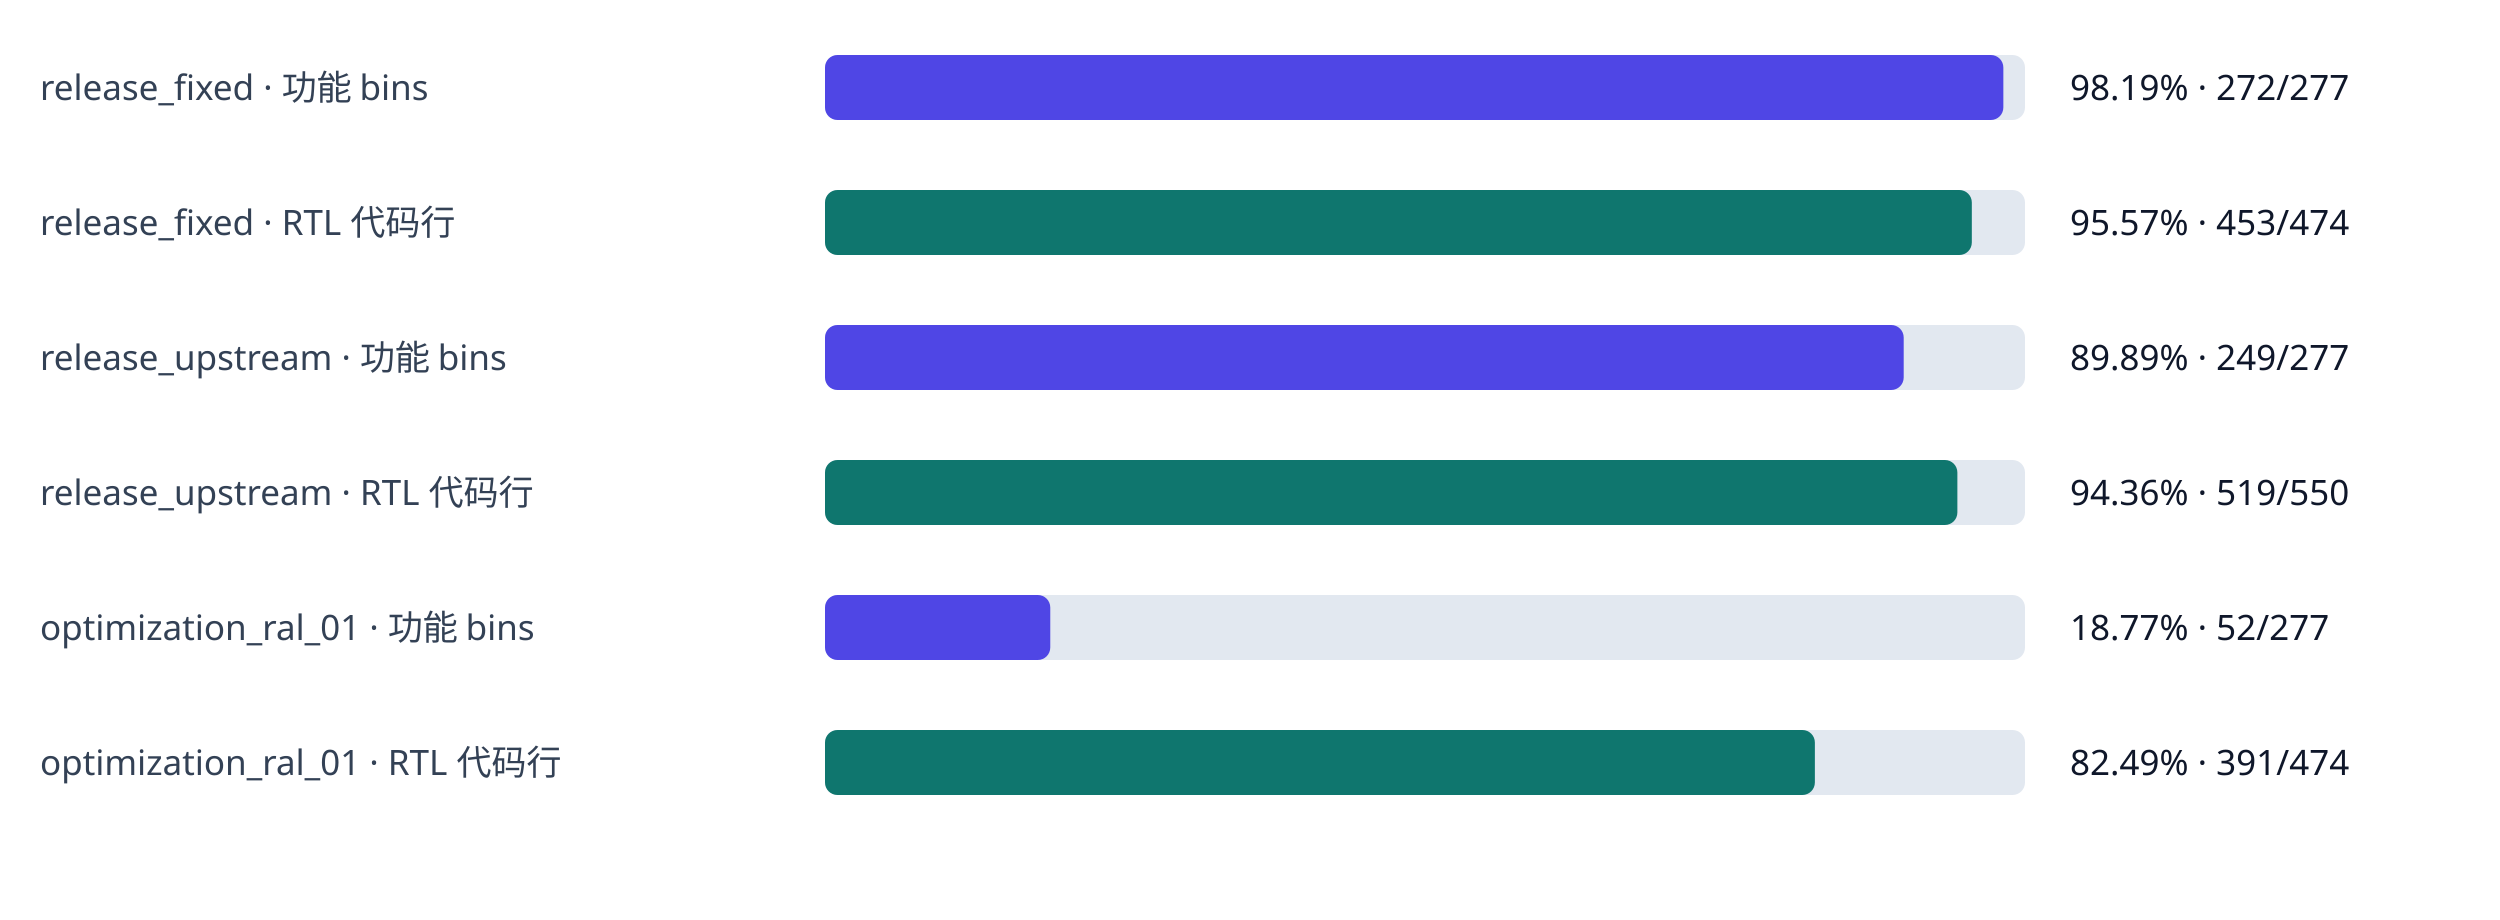
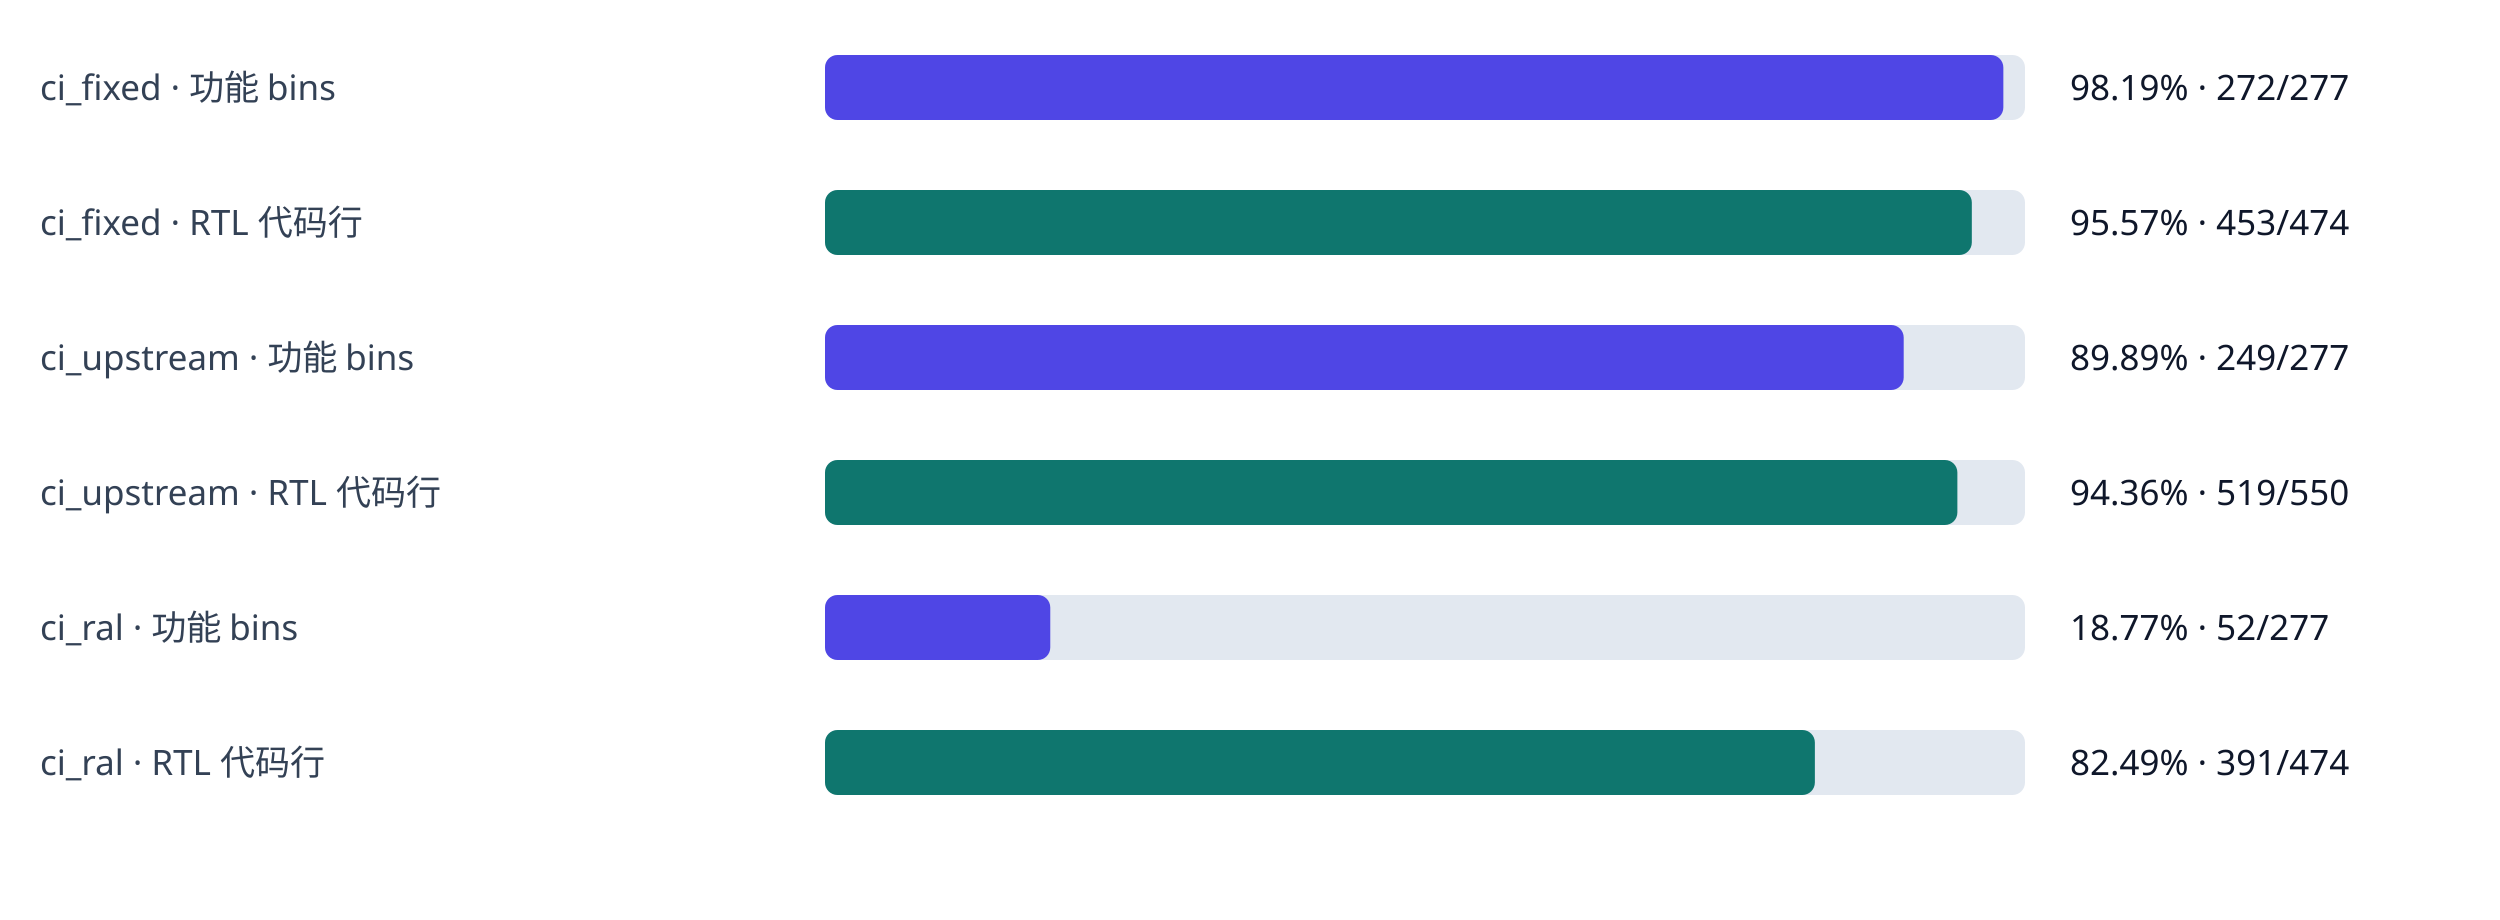
<svg xmlns="http://www.w3.org/2000/svg" width="1000" height="368" viewBox="0 0 1000 368" role="img" aria-label="实测覆盖率，功能 bins 与代码行分开显示">
  <rect width="100%" height="100%" fill="#ffffff" />
-   <text x="16" y="40" font-family="sans-serif" font-size="14" fill="#334155">release_fixed · 功能 bins</text>
+   <text x="16" y="40" font-family="sans-serif" font-size="14" fill="#334155">ci_fixed · 功能 bins</text>
  <rect x="330" y="22" width="480" height="26" rx="5" fill="#e2e8f0" />
  <rect x="330" y="22" width="471.34" height="26" rx="5" fill="#4f46e5" />
  <text x="828" y="40" font-family="sans-serif" font-size="14" fill="#0f172a">98.19% · 272/277</text>
-   <text x="16" y="94" font-family="sans-serif" font-size="14" fill="#334155">release_fixed · RTL 代码行</text>
+   <text x="16" y="94" font-family="sans-serif" font-size="14" fill="#334155">ci_fixed · RTL 代码行</text>
  <rect x="330" y="76" width="480" height="26" rx="5" fill="#e2e8f0" />
  <rect x="330" y="76" width="458.73" height="26" rx="5" fill="#0f766e" />
  <text x="828" y="94" font-family="sans-serif" font-size="14" fill="#0f172a">95.57% · 453/474</text>
-   <text x="16" y="148" font-family="sans-serif" font-size="14" fill="#334155">release_upstream · 功能 bins</text>
+   <text x="16" y="148" font-family="sans-serif" font-size="14" fill="#334155">ci_upstream · 功能 bins</text>
  <rect x="330" y="130" width="480" height="26" rx="5" fill="#e2e8f0" />
  <rect x="330" y="130" width="431.48" height="26" rx="5" fill="#4f46e5" />
  <text x="828" y="148" font-family="sans-serif" font-size="14" fill="#0f172a">89.89% · 249/277</text>
-   <text x="16" y="202" font-family="sans-serif" font-size="14" fill="#334155">release_upstream · RTL 代码行</text>
+   <text x="16" y="202" font-family="sans-serif" font-size="14" fill="#334155">ci_upstream · RTL 代码行</text>
  <rect x="330" y="184" width="480" height="26" rx="5" fill="#e2e8f0" />
  <rect x="330" y="184" width="452.95" height="26" rx="5" fill="#0f766e" />
  <text x="828" y="202" font-family="sans-serif" font-size="14" fill="#0f172a">94.36% · 519/550</text>
-   <text x="16" y="256" font-family="sans-serif" font-size="14" fill="#334155">optimization_ral_01 · 功能 bins</text>
+   <text x="16" y="256" font-family="sans-serif" font-size="14" fill="#334155">ci_ral · 功能 bins</text>
  <rect x="330" y="238" width="480" height="26" rx="5" fill="#e2e8f0" />
  <rect x="330" y="238" width="90.11" height="26" rx="5" fill="#4f46e5" />
  <text x="828" y="256" font-family="sans-serif" font-size="14" fill="#0f172a">18.77% · 52/277</text>
-   <text x="16" y="310" font-family="sans-serif" font-size="14" fill="#334155">optimization_ral_01 · RTL 代码行</text>
+   <text x="16" y="310" font-family="sans-serif" font-size="14" fill="#334155">ci_ral · RTL 代码行</text>
  <rect x="330" y="292" width="480" height="26" rx="5" fill="#e2e8f0" />
  <rect x="330" y="292" width="395.95" height="26" rx="5" fill="#0f766e" />
  <text x="828" y="310" font-family="sans-serif" font-size="14" fill="#0f172a">82.49% · 391/474</text>
</svg>
